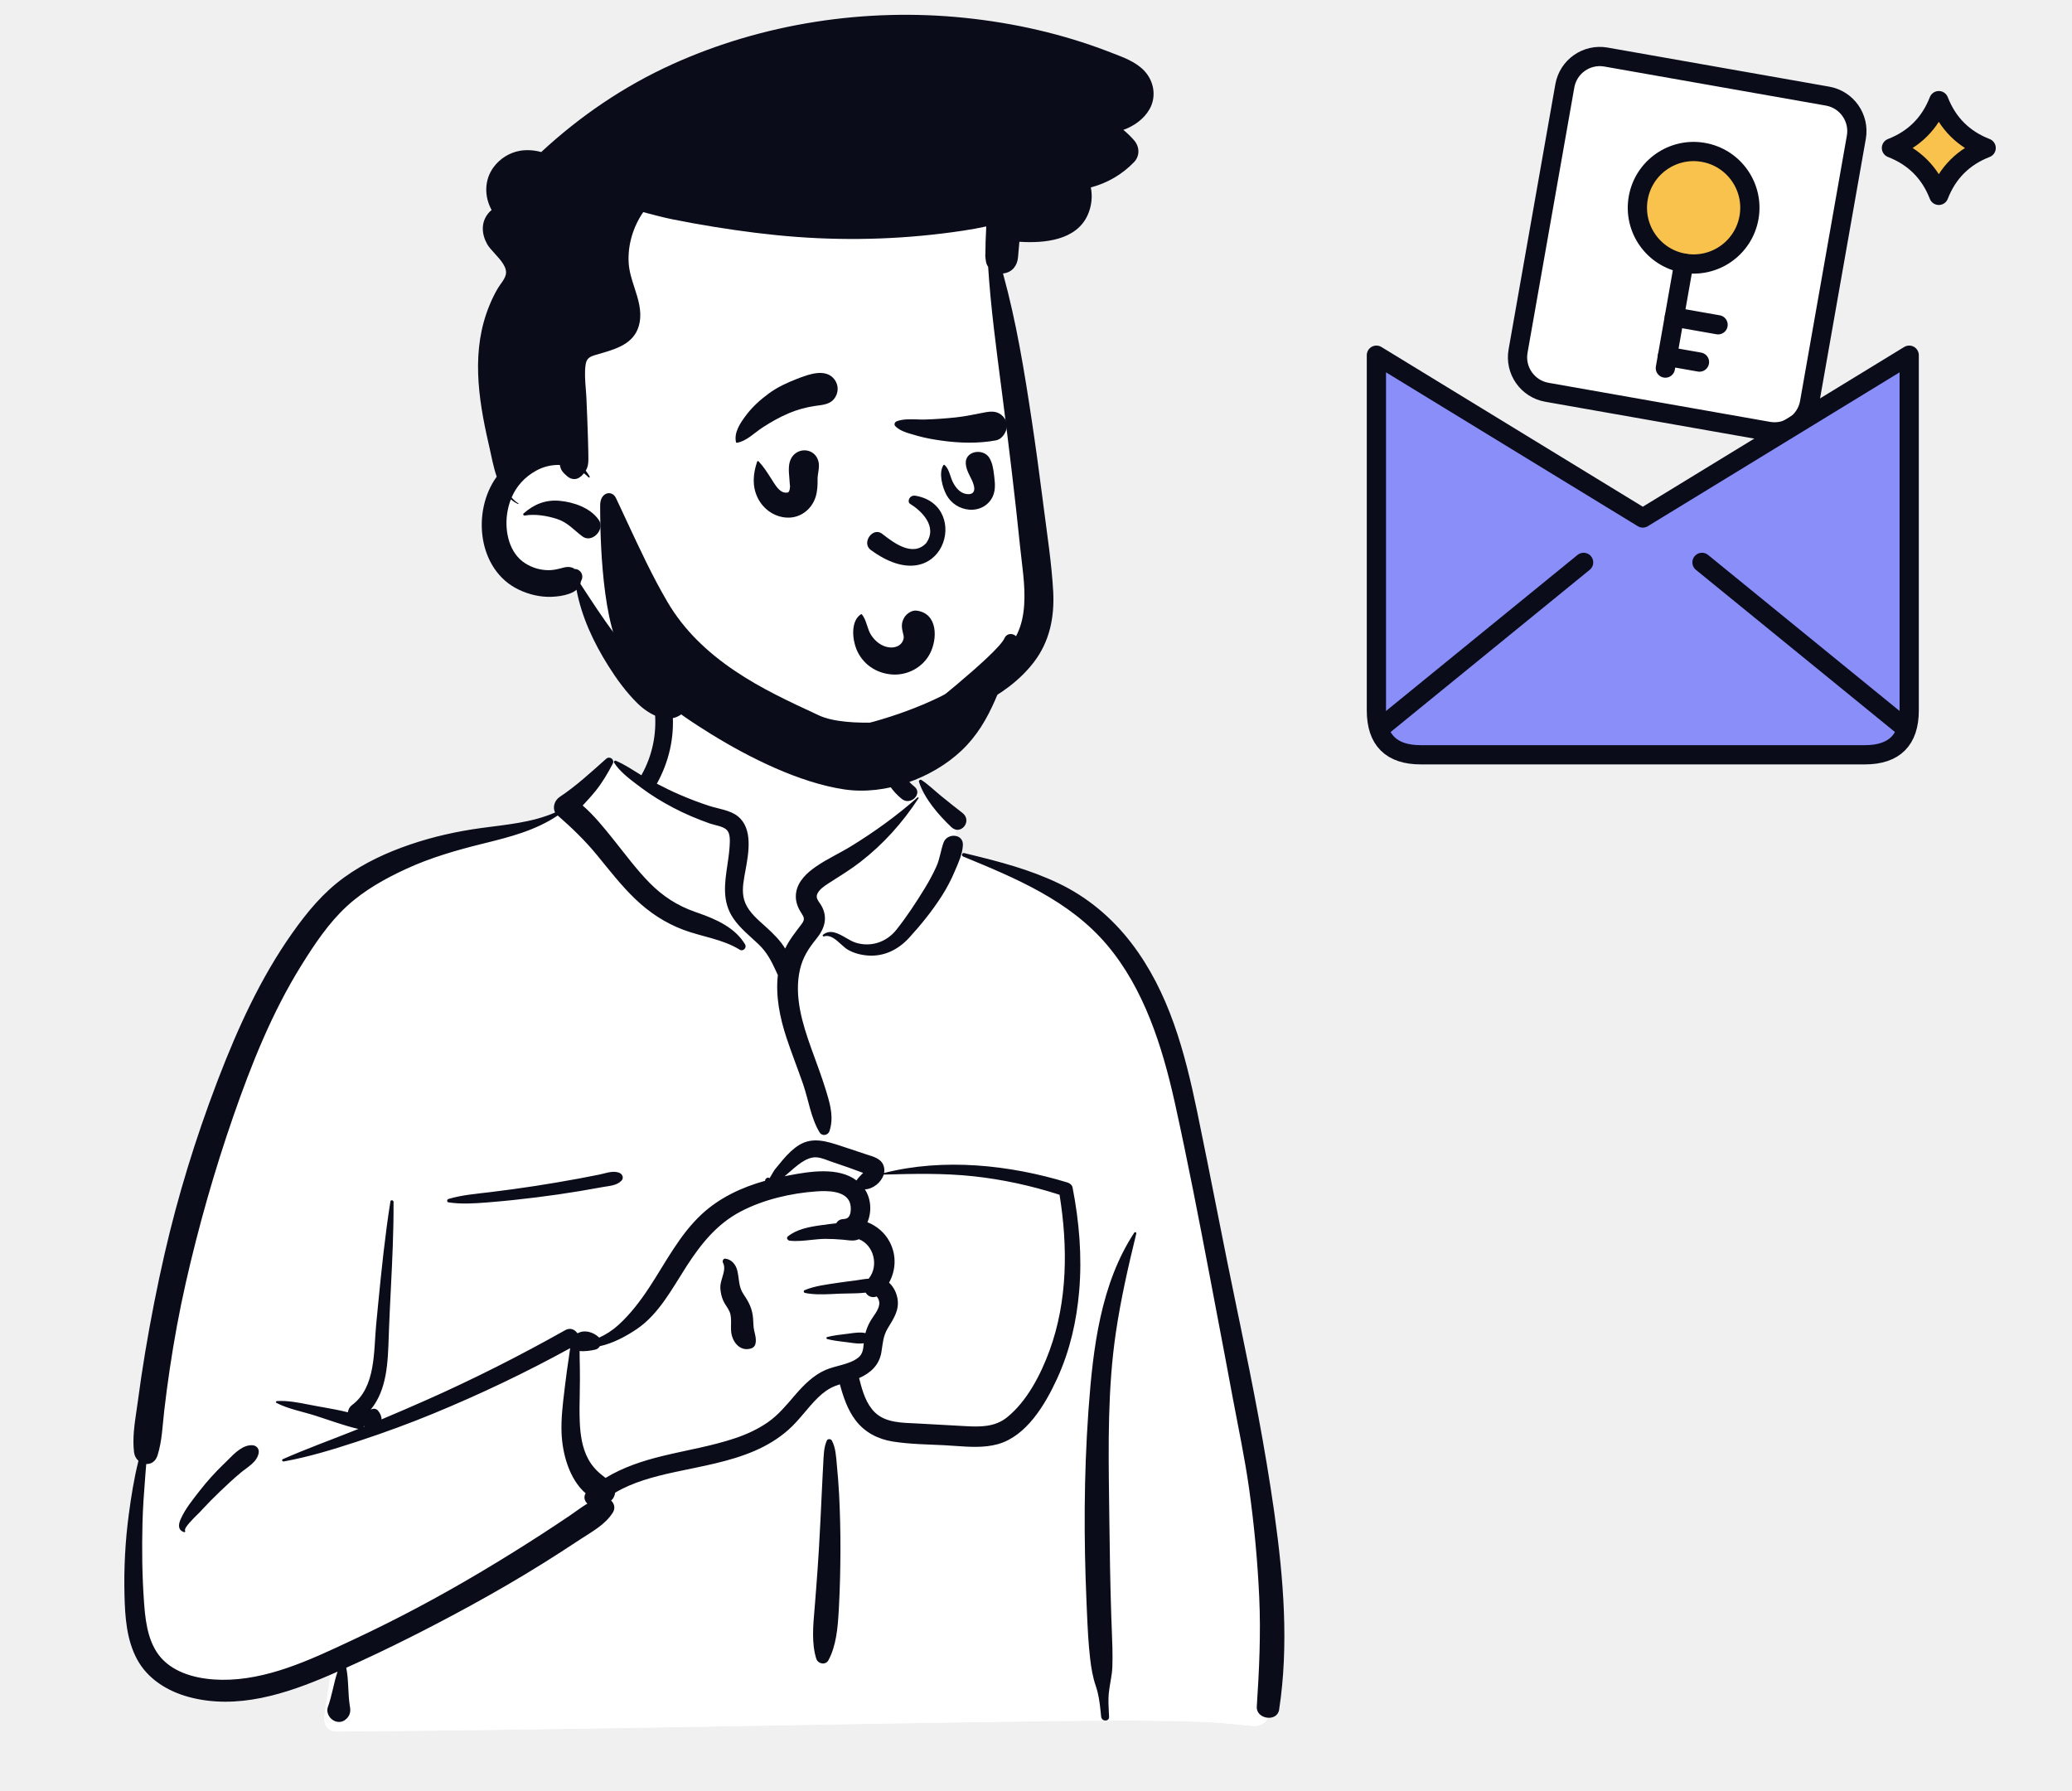
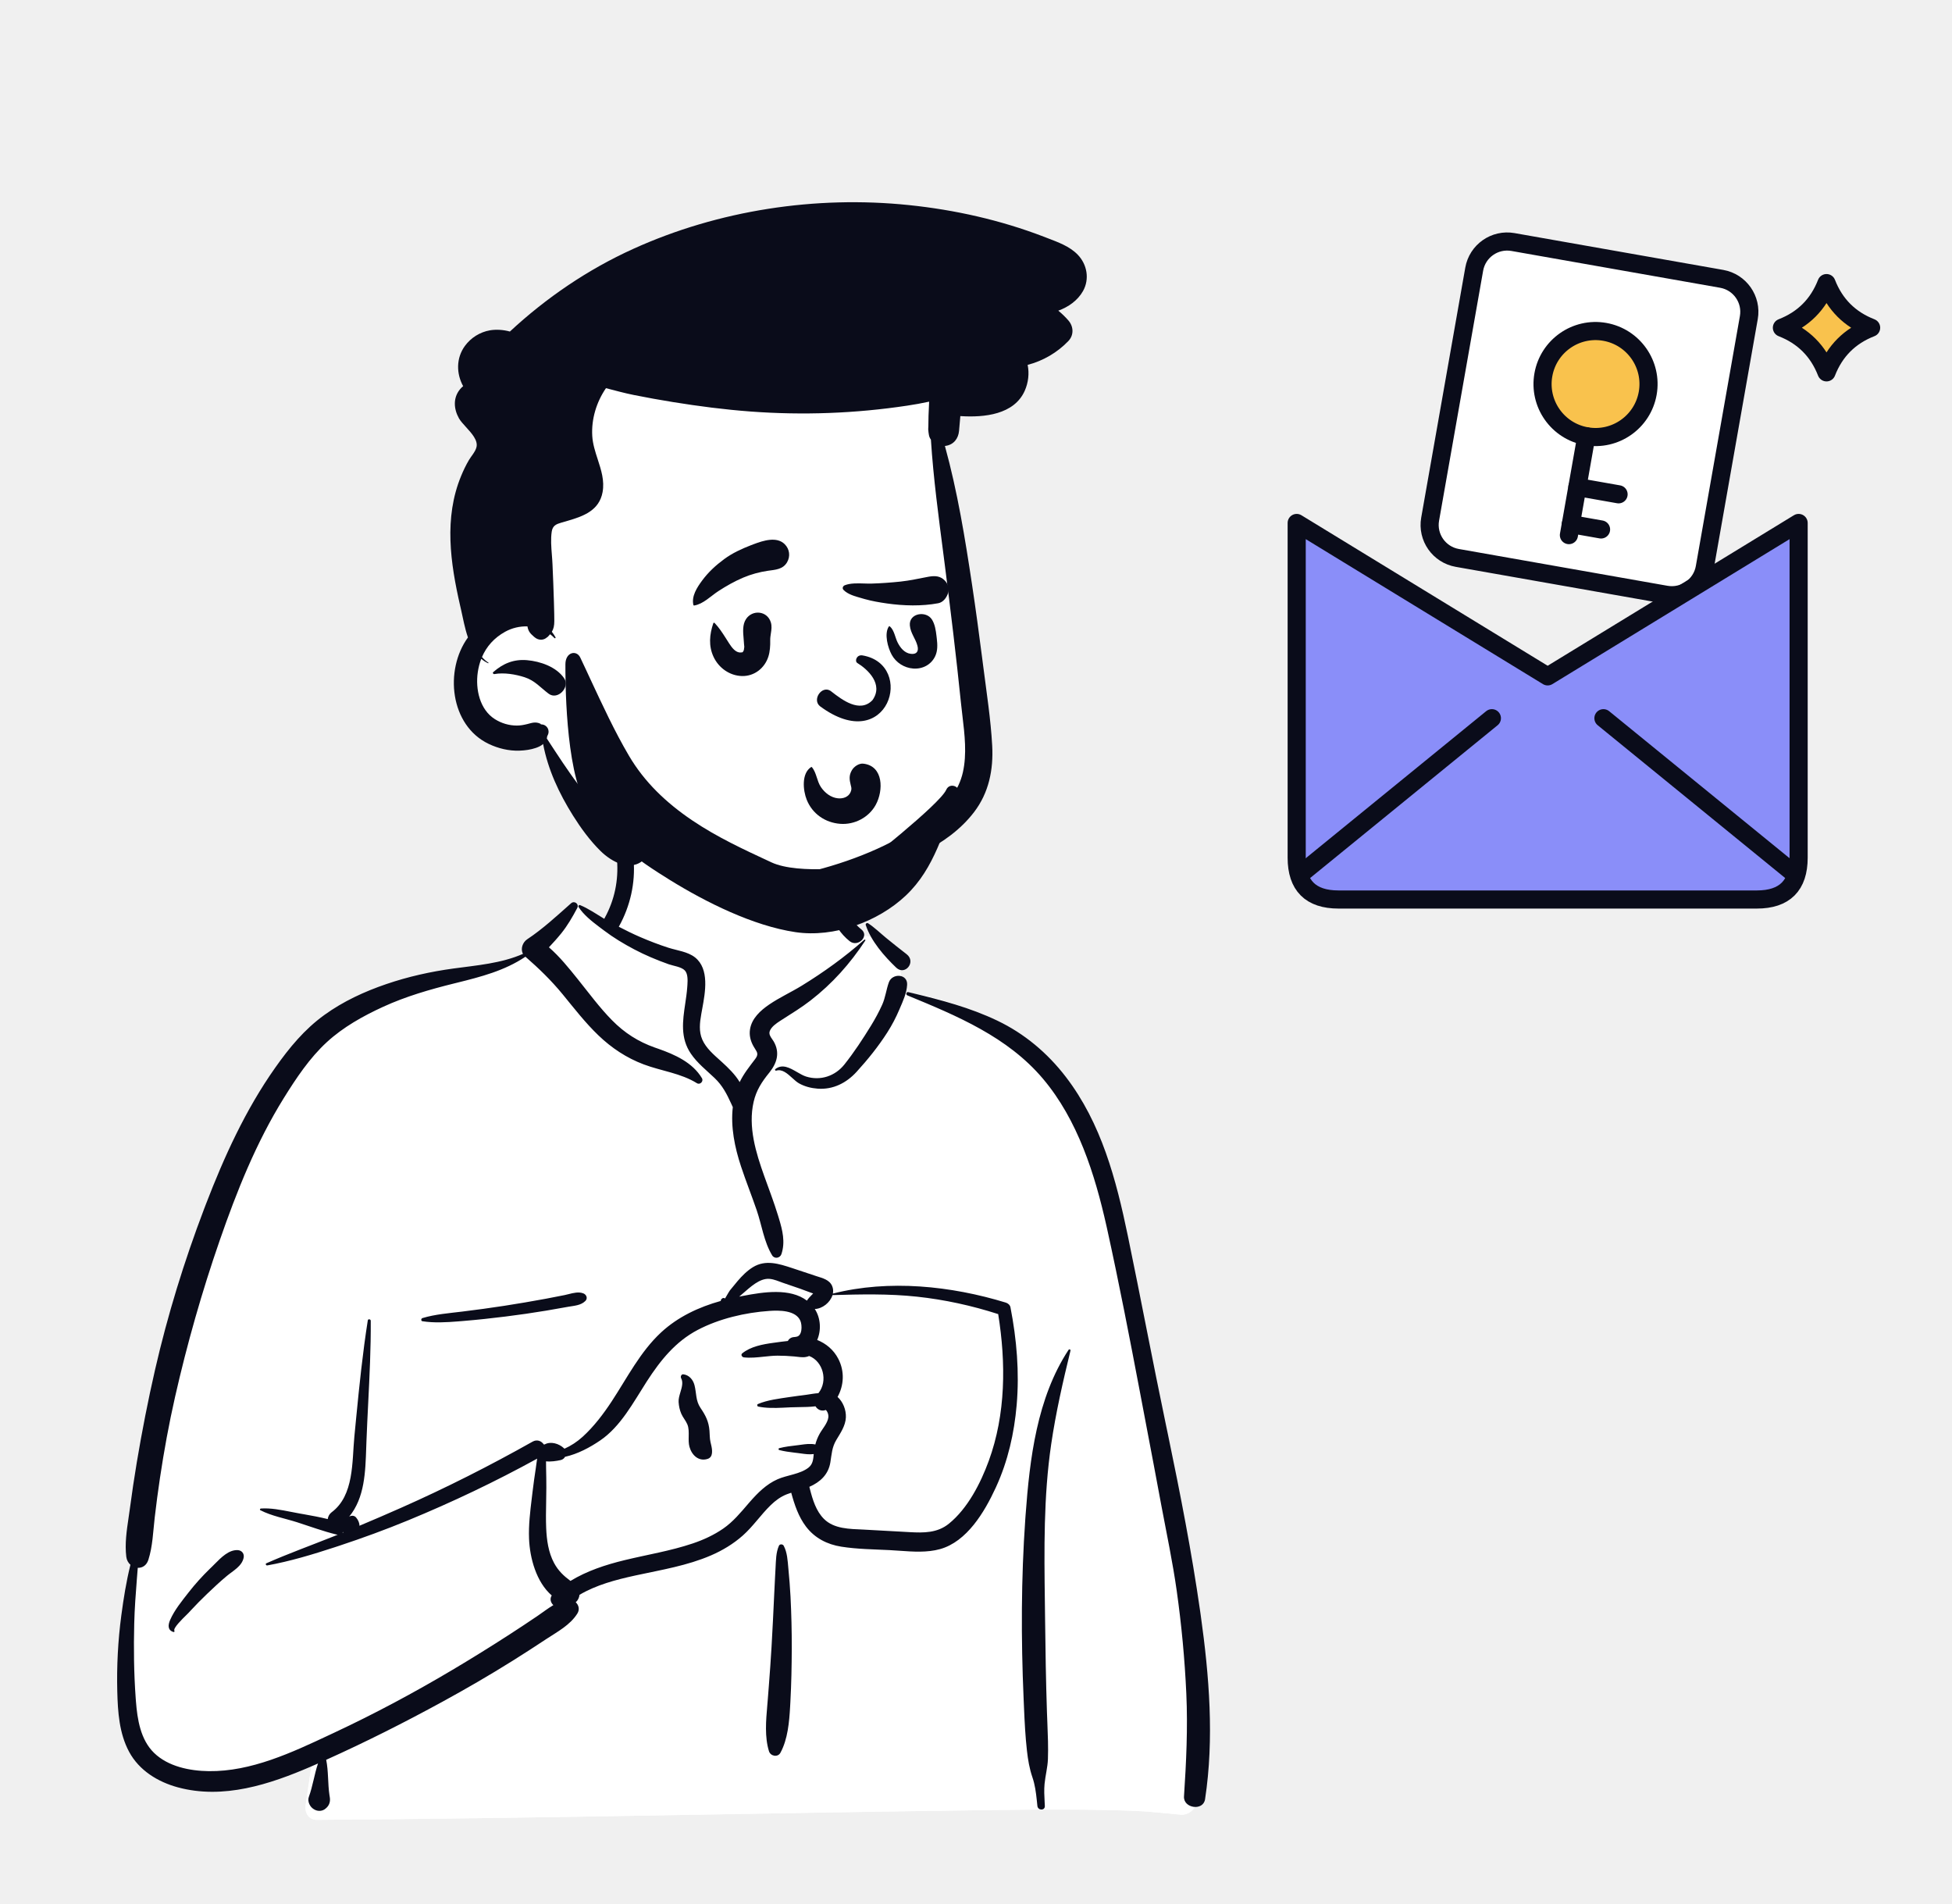
- <svg xmlns="http://www.w3.org/2000/svg" viewBox="-60 -10 1400 1210">
+ <svg xmlns="http://www.w3.org/2000/svg" viewBox="-60 -145 1400 1365">
  <g>
    <g transform="translate(0 459)">
      <path d="M0 0L229 0L229 282L0 282L0 0Z" transform="translate(461.0002 279.0005)" fill="#FFFFFF" stroke="none" />
      <path d="M478.211 10.022C451.865 -8.077 389.892 0.376 365.207 19.173C356.456 26.35 355.931 33.189 355.374 40.458C355.242 42.171 355.109 43.907 354.866 45.678L354.767 46.359C353.545 54.322 348.01 62.99 347.416 73.26C344.894 71.781 342.429 70.08 340.065 68.448C334.969 64.931 330.341 61.738 326.628 61.786C310.167 62.002 303.499 85.083 287.852 97.574C273.939 106.231 256.205 106.914 240.293 109.036L238.784 109.242C184.365 116.975 137.006 151.343 104.703 194.751C30.034 301.118 23.221 439.036 3.895 563.687C3.519 568.088 3.035 572.695 2.537 577.436C-1.082 611.896 -5.447 653.472 25.395 674.547C24.974 674.671 23.89 674.626 22.645 674.575C19.716 674.454 15.9 674.298 17.772 676.204C55.896 687.781 96.54 685.24 134.772 675.142C133.245 685.592 131.782 696.042 130.205 706.487C129.422 711.675 132.293 716.934 138.157 716.926C299.797 715.874 461.421 711.909 623.054 709.897L627.427 709.84C659.499 709.433 691.588 709.3 723.648 710.413C735.213 710.844 746.61 712.224 758.121 713.235C767.014 713.646 772.693 703.027 768.284 695.525C766.444 691.309 764.454 687.759 761.93 684.107C775.906 601.796 756.571 521.285 737.335 441.184C729.909 410.263 722.498 379.404 717.024 348.525C702.166 239.267 683.425 143.029 559.983 123.38C557.146 116.649 556.961 102.581 552.847 97.574C549.53 86.958 530.636 79.232 519.195 84.627C507.069 57.589 504.233 28.197 478.211 10.022ZM504.14 341.178C506.191 339.828 595.804 327.719 630.495 351.819C638.217 357.183 635.98 395.299 633.465 430.706L632.445 444.949C627.844 453.928 618.904 482.876 611.188 494.352C596.721 515.867 553.337 525.782 528.438 516.226C516.42 512.206 498.344 506.177 492.334 494.352C486.604 481.129 493.076 467.857 499.621 454.433C503.44 446.602 507.284 438.72 508.745 430.766C509.367 427.379 507.561 423.658 505.775 419.979C504.359 417.06 502.955 414.168 502.787 411.49C502.8 410.094 502.916 408.386 503.041 406.552C503.34 402.15 503.688 397.021 502.787 393.741C501.452 388.882 499.431 384.487 497.476 380.233C493.673 371.959 490.117 364.223 492.334 354.663C486.754 356.783 483.174 350.841 488.005 349.263C490.413 348.921 492.823 348.589 495.235 348.269C497.678 344.411 499.623 344.149 504.14 341.178Z" transform="translate(29.00043 -16)" fill="#FFFFFF" fill-rule="evenodd" stroke="none" />
      <path d="M335.273 6.092L325.345 0C309.808 1.363 303.086 23.562 287.852 35.724C274.381 44.105 257.328 45.012 241.814 46.987L240.293 47.185L238.784 47.392C184.365 55.125 137.006 89.493 104.703 132.901C30.034 239.268 23.221 377.186 3.895 501.837C3.519 506.237 3.035 510.844 2.537 515.586C-1.082 550.045 -5.447 591.622 25.395 612.697C24.974 612.82 23.89 612.775 22.645 612.724C19.716 612.604 15.9 612.447 17.772 614.354C55.896 625.931 96.54 623.39 134.772 613.292C133.245 623.742 131.782 634.192 130.205 644.637C129.422 649.825 132.293 655.084 138.157 655.075C299.797 654.024 461.421 650.059 623.054 648.047L627.427 647.99C659.499 647.582 691.588 647.449 723.648 648.563C735.213 648.994 746.61 650.374 758.121 651.385C767.014 651.796 772.693 641.177 768.284 633.675C766.444 629.459 764.454 625.909 761.93 622.257C775.906 539.945 756.571 459.434 737.335 379.333C729.909 348.413 722.498 317.553 717.024 286.675C702.166 177.417 683.425 81.178 559.983 61.529C557.146 54.798 556.961 40.731 552.847 35.724C550.379 27.824 539.285 21.524 529.055 21.041L530.824 26.421L514.233 42.04C476.31 68.15 457.348 83.186 457.348 87.147C457.348 90.829 458.27 98.121 460.114 109.021L460.548 111.551L441.166 130.873Q409.698 99.303 409.698 90.366L409.698 45.847Q409.698 39.289 392.931 34.594L335.273 6.092ZM463.502 261.306Q455.019 261.306 428.756 287.652L427.214 288.365C406.049 298.196 392.028 306.724 385.15 313.948L384.905 314.209Q374.484 325.389 343.63 373.669L313.843 391.284L302.573 391.284L294.549 449.487L313.843 491.047L357.547 476.325L428.756 457.556L469.618 416.101L492.668 408.362C489.872 416.442 488.858 424.48 492.334 432.501C498.344 444.326 516.42 450.356 528.438 454.376C553.337 463.932 596.721 454.016 611.188 432.501C618.904 421.025 627.844 392.077 632.445 383.098L633.765 364.595C636.143 330.451 637.908 295.118 630.495 289.968C595.804 265.868 506.191 277.978 504.14 279.327C499.623 282.298 497.678 282.561 495.235 286.419L493.97 286.588L501.082 276.943L498.564 275.598C480.596 266.07 468.909 261.306 463.502 261.306ZM497.476 318.383C493.673 310.109 490.117 302.373 492.334 292.813C492.043 292.923 491.758 293.012 491.479 293.08L491.479 309.457L502.253 330.081C500.945 325.93 499.186 322.102 497.476 318.383Z" transform="translate(29.00043 45.85067)" fill="#FFFFFF" fill-rule="evenodd" stroke="none" />
      <path d="M358.545 5.716C357.95 -1.937 369.861 -1.874 370.451 5.716C371.738 22.286 368.009 38.699 359.983 53.226C359.924 53.332 359.859 53.426 359.797 53.526C364.817 56.138 369.894 58.644 375.084 60.884C381.723 63.75 388.487 66.36 395.372 68.574C401.6 70.578 409.273 71.369 414.509 75.539C424.898 83.812 421.839 100.455 419.672 112.245C419.536 112.985 419.403 113.706 419.278 114.404L418.946 116.271C417.889 122.357 417.124 128.601 419.69 134.442C422.43 140.681 427.971 145.309 432.914 149.773L433.912 150.678C438.291 154.668 443.295 159.515 446.507 164.923C449.439 158.861 453.436 153.907 457.662 148.33C460.101 145.111 459.162 143.637 457.568 141.133C457.192 140.542 456.779 139.893 456.365 139.15C454.28 135.408 453.262 131.419 453.914 127.15C455.117 119.266 461.418 113.571 467.69 109.292C475.097 104.241 483.364 100.499 491.021 95.8C506.755 86.146 522.078 75.108 535.883 62.849C536.264 62.51 536.924 62.954 536.619 63.417C525.714 80.004 512.927 94.337 497.212 106.503C490.84 111.436 484.146 115.528 477.407 119.83L475.47 121.073C472.764 122.826 469.389 125.168 468.166 128.152C467.228 130.439 468.528 132.298 469.826 134.154C470.231 134.734 470.636 135.313 470.973 135.905C475.46 143.8 473.295 151.166 467.976 157.861L467.728 158.169C462.442 164.683 458.436 170.741 456.52 179.063C452.403 196.94 458.137 215.561 464.14 232.344L464.377 233.005C467.624 242.051 471.075 251.031 473.896 260.222L474.672 262.763C477.228 271.22 479.321 279.561 476.454 288.254C475.479 291.211 471.446 291.91 469.771 289.127C463.862 279.313 462.389 267.503 458.685 256.713C455.075 246.197 450.93 235.871 447.443 225.312C442.953 211.717 439.948 197.083 441.579 182.823C441.531 182.74 441.478 182.662 441.438 182.574L440.295 180.074C437.178 173.304 434.168 167.392 428.5 161.996C422.588 156.367 416.171 151.384 411.519 144.57C403.803 133.268 405.623 120.996 407.458 108.62C408.026 104.788 408.595 100.946 408.884 97.12L409.024 95.136C409.245 91.775 409.367 87.209 407.172 84.883C404.703 82.265 398.913 81.597 395.637 80.438C387.171 77.442 378.828 73.951 370.882 69.759C363.318 65.769 355.991 61.361 349.169 56.197L345.711 53.596C340.255 49.48 334.598 44.984 330.942 39.381C330.52 38.736 331.237 37.695 332.001 38.004C338.105 40.481 343.682 44.421 349.393 47.849C349.482 47.64 349.585 47.429 349.702 47.217C356.768 34.429 359.674 20.261 358.545 5.716ZM522.707 22.954C524.349 15.691 513.078 12.661 511.172 20.009C507.045 35.926 512.426 53.511 525.361 63.864C531.286 68.606 539.764 60.234 533.78 55.445L533.432 55.163C523.973 47.386 519.542 35.172 522.653 23.175L522.707 22.954ZM330.002 40.107C331.524 37.242 327.98 34.577 325.585 36.698C315.595 45.55 305.288 55.13 294.142 62.494C290.83 64.682 289.141 69.445 291.109 72.973C275.552 79.813 257.949 81.205 241.272 83.475C224.851 85.71 208.715 89.303 193.016 94.665C177.334 100.023 162.138 107.033 148.666 116.769C134.286 127.16 123.528 140.234 113.351 154.654C92.076 184.795 76.797 218.372 63.602 252.681L62.352 255.95C48.072 293.486 36.211 331.941 27.229 371.092C22.181 393.09 17.846 415.302 14.116 437.561C12.268 448.583 10.633 459.639 9.155 470.717C8.87 472.849 8.552 474.998 8.232 477.159C6.849 486.502 5.433 496.063 6.581 505.325C6.88 507.739 8.012 509.688 9.552 511.047C6.558 522.988 4.617 535.282 3.012 547.348C0.621 565.323 -0.351 583.731 0.113 601.862C0.489 616.552 1.49 631.886 8.572 645.092C15.768 658.513 29.212 666.747 43.596 670.64C76.151 679.448 109.339 668.568 139.217 655.648L141.98 654.444L144.076 653.507C141.434 661.367 140.353 669.7 137.492 677.508C136.328 680.685 138.263 684.684 141.069 686.298L141.477 686.532L141.719 686.666C143.843 687.778 146.513 687.793 148.588 686.532L148.92 686.319C149.181 686.137 149.437 685.926 149.686 685.698L149.663 685.716L149.731 685.659L149.933 685.474L149.929 685.502L150.156 685.293C152.31 683.251 153.048 680.635 152.502 677.508L152.305 676.306C151.027 667.882 151.649 659.253 149.948 650.884C178.288 638.146 206.124 624.103 233.375 609.216C250.318 599.96 267.025 590.278 283.39 580.032C291.44 574.993 299.425 569.849 307.341 564.601L307.864 564.256C315.911 558.975 324.875 554.276 330.079 546.017C331.942 543.059 331.044 539.906 328.924 537.915C330.448 536.629 331.399 534.665 331.634 532.578C343.654 525.488 357.554 521.819 371.172 518.831L372.433 518.557C390.522 514.64 408.868 511.688 425.97 504.298C434.223 500.732 441.917 496.094 448.669 490.13C456.128 483.542 461.658 475.157 468.787 468.253C472.163 464.984 475.897 462.206 480.304 460.485C481.348 460.076 482.409 459.715 483.477 459.375C485.81 467.93 488.658 476.53 494.066 483.646C500.335 491.894 509.223 496.441 519.367 498.051C530.757 499.859 542.51 499.943 554.01 500.522C556.346 500.64 558.722 500.809 561.119 500.979C570.862 501.672 580.964 502.391 590.273 499.784C609.486 494.405 622.067 473.249 630.004 456.086L630.484 455.04C638.931 436.521 643.413 416.698 645.167 396.47C647.2 373.036 645.199 349.407 640.706 326.366C640.389 324.74 638.886 323.502 637.38 323.042C598.168 311.046 553.536 306.351 513.352 316.57C513.701 314.784 513.585 312.943 512.836 311.169C510.944 306.687 505.993 305.498 501.762 304.139L501.177 303.947C495.503 302.062 489.838 300.145 484.154 298.288L484.024 298.246C474.659 295.188 465.086 292.061 455.978 297.656C451.799 300.224 448.19 303.878 445.023 307.581C443.155 309.768 441.315 312.002 439.527 314.253C439.228 314.63 438.367 316.065 437.528 317.49L435.992 320.115C435.958 320.055 435.908 319.999 435.825 319.958C434.78 319.455 434.203 319.742 433.394 320.571C433.076 320.897 432.9 321.387 432.966 321.847C417.219 326.236 402.209 333.227 390.102 344.456C375.201 358.277 365.831 376.948 354.8 393.738C348.81 402.854 341.939 411.945 333.827 419.297C329.863 422.89 325.495 425.725 320.817 427.825C320.72 427.715 320.627 427.603 320.518 427.499C316.823 424.048 310.957 422.363 306.651 424.729C306.643 424.729 306.634 424.728 306.625 424.728L306.392 424.738C306.351 424.739 306.311 424.743 306.271 424.749L306.037 424.782C304.409 422.339 301.28 420.883 297.988 422.736C267.399 439.952 235.979 455.863 203.886 470.081C193.904 474.503 183.873 478.837 173.798 483.061C173.826 481.026 172.93 478.952 171.378 477.105C170.115 475.603 168.007 475.603 166.448 476.514C177.597 462.893 178.068 444.51 178.669 426.808L178.838 422.101C179.18 413.069 179.629 404.046 180.079 395.025C181.057 375.389 182.035 355.763 181.906 336.074C181.898 334.905 179.983 334.55 179.788 335.788C176.134 358.969 173.728 382.321 171.455 405.676L170.163 419.021C168.42 436.996 170.075 461.372 153.778 473.441C152.297 474.538 151.256 476.409 151.055 478.272C145.493 476.891 139.78 475.831 134.191 474.846L130.855 474.261C128.866 473.914 126.829 473.511 124.764 473.103C117.608 471.69 110.112 470.209 103.083 470.696C102.479 470.737 102.132 471.599 102.752 471.919C110.811 476.075 120.498 477.804 129.12 480.557C138.41 483.523 147.808 487.046 157.28 489.332C157.61 489.411 157.926 489.453 158.231 489.47L155.577 490.551C139.426 497.017 122.963 502.939 107.051 509.96C106.119 510.371 106.828 511.66 107.701 511.502C124.028 508.547 140.2 503.663 155.994 498.493L159.373 497.381C176.042 491.87 192.484 485.856 208.718 479.167C240.389 466.118 271.243 451.43 301.256 434.937C300.866 437.269 300.611 439.632 300.277 441.841C299.432 447.433 298.618 453.04 297.959 458.657C297.776 460.212 297.587 461.768 297.398 463.326C296.231 472.927 295.059 482.579 295.435 492.254C295.976 506.185 300.602 523.402 311.717 533.05C310.139 535.458 310.98 538.216 312.864 539.97C309.019 542.243 305.44 545.052 301.663 547.614C295.069 552.087 288.425 556.489 281.734 560.818C268.099 569.637 254.288 578.206 240.326 586.499C212.91 602.783 184.821 617.798 155.943 631.325C154.793 631.864 153.64 632.405 152.482 632.949C125.4 645.662 96.102 659.416 65.713 659.019C52.108 658.842 36.586 655.751 26.491 645.921C16.744 636.43 14.496 621.866 13.491 608.904L13.309 606.482C12.029 588.722 11.829 570.975 12.271 553.177C12.537 542.473 13.326 531.832 14.171 521.194L14.809 513.215C17.951 513.362 21.088 511.634 22.418 507.47C25.517 497.754 25.787 487.358 26.957 477.253C28.055 467.79 29.303 458.348 30.709 448.926C33.63 429.363 37.184 409.936 41.56 390.646C50.164 352.723 60.822 315.245 73.564 278.503C85.816 243.179 99.731 208.279 119.526 176.423C128.375 162.184 138.043 147.624 150.465 136.224C162.167 125.482 176.297 117.599 190.663 110.998C206.957 103.51 224.232 98.516 241.6 94.216L243.493 93.748C260.84 89.451 277.9 85.076 292.846 75.021C302.531 83.464 311.347 91.987 319.535 101.966C327.815 112.058 335.753 122.368 345.207 131.43C354.677 140.507 365.395 147.619 377.69 152.24C390.418 157.024 404.157 158.48 415.85 165.72C418.096 167.111 420.768 164.357 419.441 162.128C412.711 150.825 399.952 145.165 388.014 140.974L385.614 140.141C373.73 135.942 363.901 129.646 355.013 120.638C346 111.505 338.409 101.101 330.38 91.121C324.101 83.317 317.452 74.989 309.699 68.282C312.72 65.054 315.701 61.79 318.484 58.339C323.074 52.647 326.582 46.546 330.002 40.107ZM536.927 52.289C536.627 51.368 537.771 50.492 538.58 51.018C543.271 54.072 547.336 58.107 551.663 61.644C556.464 65.568 561.3 69.412 566.211 73.197C573.37 78.716 565.067 88.876 558.765 82.847C550.141 74.6 540.696 63.816 536.927 52.289ZM566.602 95.101C567.044 87.177 555.96 86.662 553.528 93.331C551.598 98.622 551.064 104.261 548.715 109.45C546.387 114.591 543.692 119.579 540.738 124.385C534.921 133.85 528.551 143.583 521.63 152.276C515.001 160.602 504.432 164.179 494.133 160.944C492.086 160.301 489.924 159.05 487.709 157.769C482.53 154.772 477.057 151.605 472.056 155.631C471.539 156.046 472.097 156.922 472.695 156.728C476.923 155.354 480.72 158.798 484.249 161.998C485.882 163.478 487.457 164.907 488.99 165.781C493.071 168.107 497.772 169.292 502.429 169.635C513.482 170.449 523.074 165.55 530.382 157.538C538.443 148.701 545.99 139.337 552.433 129.247C555.805 123.969 558.623 118.562 561.063 112.803L561.315 112.211C563.679 106.684 566.263 101.189 566.602 95.101ZM567.483 100.423C565.915 100.05 565.419 102.191 566.835 102.773C602.303 117.38 638.614 132.479 663.979 162.46C688.974 192.002 701.259 230.972 709.592 268.174L710.097 270.449C718.612 309.118 726.148 348.065 733.539 386.978L738.47 412.966C741.77 430.323 745.077 447.679 748.285 465.053L748.886 468.279C752.717 488.706 757.046 509.04 759.95 529.63C763.401 554.097 765.716 578.672 766.838 603.355C767.959 628.033 766.799 652.527 765.179 677.15C764.618 685.667 778.964 687.814 780.279 679.193C786.927 635.618 783.262 590.652 777.17 547.19L776.736 544.125C770.695 501.861 762.496 460.067 753.812 418.298L752.069 409.944C742.684 365.097 734.213 320.072 724.909 275.211C716.537 234.839 705.932 194.429 680.412 161.178C667.284 144.072 650.762 130.161 631.247 120.843C611.745 111.53 591.229 106.108 570.335 101.103L567.483 100.423ZM475.483 308.104C476.113 308.34 476.735 308.574 477.346 308.79C481.501 310.263 485.681 311.661 489.857 313.075L489.899 313.09C490.512 313.309 494.392 314.803 497.667 315.961L499.195 316.49L498.527 317.202C498.414 317.319 498.3 317.435 498.181 317.546C496.943 318.819 495.807 319.98 494.827 321.468C494.792 321.521 494.768 321.574 494.737 321.627C482.6 312.434 463.452 315.428 448.992 318.207L446.167 318.756C451.794 314.194 458.122 307.267 465.233 306.115C468.692 305.555 472.197 306.87 475.483 308.104ZM320.892 317.662C321.841 317.469 322.818 317.222 323.81 316.97C327.351 316.074 331.083 315.129 334.423 316.44C336.621 317.304 337.707 319.984 335.85 321.847C332.626 325.079 327.94 325.259 323.597 326.021L323.215 326.09C318.08 327.04 312.936 327.941 307.785 328.795C298.094 330.4 288.38 331.819 278.632 333.025C268.62 334.264 258.58 335.367 248.526 336.197L244.634 336.516C236.141 337.195 227.304 337.708 218.971 336.407C217.76 336.218 217.955 334.455 218.971 334.146C228.1 331.383 238.114 330.642 247.552 329.473C257.586 328.228 267.603 326.913 277.594 325.353C287.569 323.795 297.531 322.123 307.456 320.275C311.942 319.441 316.421 318.57 320.892 317.662ZM573.684 318.788C553.514 316.621 533.315 317.078 513.085 317.66C511.467 322.952 505.835 327.462 500.378 327.632C504.652 334.137 505.093 342.941 502.096 349.84C508.459 352.373 513.941 356.923 517.268 363.403C521.884 372.386 521.28 382.382 516.719 390.684C520.612 394.208 522.909 399.931 522.679 405.325C522.422 411.34 518.837 416.478 515.858 421.458C512.639 426.844 512.531 431.586 511.542 437.618C510.095 446.446 504.141 451.8 496.48 455.144L496.887 456.746C498.862 464.435 501.319 472.547 506.965 478.168C514.226 485.401 525.492 485.334 535.087 485.792L535.549 485.814C544.335 486.254 553.117 486.768 561.899 487.266L568.487 487.634C578.599 488.19 588.31 488.258 596.565 481.572C610.042 470.66 619.281 452.602 625.129 436.614C637.403 403.058 637.55 366.233 631.916 331.285C613.021 325.195 593.416 320.908 573.684 318.788ZM490.062 336.137C486.776 328.373 474.676 328.536 467.806 329C450.506 330.169 431.788 334.546 416.395 342.632C400.436 351.015 389.686 364.447 380.068 379.3L379.618 379.997C370.243 394.57 361.214 411.821 346.534 421.841C339.057 426.946 330.326 431.607 321.254 433.626C320.631 434.721 319.622 435.588 318.299 435.903L317.684 436.044C315.1 436.615 311.086 437.246 307.619 436.868C307.642 438.564 307.624 440.247 307.667 441.854C307.789 446.459 307.841 451.084 307.841 455.692C307.841 459.178 307.774 462.666 307.707 466.154C307.588 472.329 307.469 478.507 307.727 484.675C308.084 493.214 309.29 502.136 313.39 509.769C316.397 515.369 320.366 519.075 325.157 522.613C336.943 515.43 350.27 511.052 363.796 507.76C380.154 503.779 396.903 501.122 412.889 495.724C420.583 493.125 427.98 489.724 434.682 485.105C441.794 480.2 447.228 473.564 452.818 467.073L453.691 466.065C459.396 459.522 465.621 453.262 473.684 449.714C480.627 446.658 489.778 446.114 495.849 441.386C499.023 438.912 499.289 435.322 499.622 431.646C496.597 432.079 493.433 431.635 490.352 431.203C489.474 431.08 488.603 430.958 487.744 430.857L485.736 430.622C482.072 430.186 478.492 429.708 474.885 428.775C474.215 428.602 474.215 427.592 474.885 427.419C479.148 426.318 483.372 425.849 487.744 425.337L488.77 425.209C489.275 425.143 489.782 425.073 490.292 425.002C493.78 424.518 497.376 424.019 500.76 424.778C501.456 422.13 502.461 419.602 503.871 417.07C505.849 413.513 509.595 409.48 510.101 405.325C510.252 404.084 509.963 402.621 509.378 401.524L509.176 401.151C508.93 400.709 508.639 400.265 508.213 399.989C508.166 400.044 508.065 400.107 507.849 400.175C504.864 401.115 502.26 399.654 500.878 397.402C496.993 397.884 492.873 397.94 488.935 397.993C486.926 398.02 484.964 398.046 483.106 398.128L477.543 398.398C471.598 398.67 465.384 398.789 459.799 397.588C459.019 397.421 458.783 396.123 459.564 395.789C466.431 392.852 474.76 391.915 482.112 390.787C486.219 390.156 490.354 389.676 494.473 389.121C497.215 388.751 500.125 388.14 502.966 387.993C510.089 379.126 506.25 365.138 496.338 361.32C493.476 362.578 490.843 362.259 487.909 361.904C487.141 361.811 486.353 361.716 485.535 361.645C481.596 361.307 477.648 361.078 473.695 361.095C470.477 361.11 467.181 361.462 463.875 361.815C459.042 362.332 454.189 362.85 449.53 362.317C448.254 362.17 447.068 360.472 448.337 359.436C454.342 354.535 462.95 352.937 470.573 351.893L472.154 351.681C474.71 351.346 477.818 350.857 481.042 350.566C481.771 349.144 483.078 348.069 485.044 347.802C485.628 347.722 486.215 347.675 486.801 347.625L486.792 347.567C491.583 347.337 491.375 339.243 490.062 336.137ZM682.39 356.92C682.857 356.211 683.966 356.659 683.761 357.498C678.34 379.707 673.251 401.961 669.928 424.594C664.405 462.209 664.903 500.277 665.399 538.2C665.442 541.461 665.485 544.72 665.523 547.978L665.548 550.107C665.8 572.273 666.15 594.441 666.883 616.598C666.972 619.297 667.083 622.002 667.193 624.711C667.54 633.241 667.889 641.804 667.587 650.308C667.37 656.386 665.75 662.135 665.176 668.14C664.758 672.502 664.997 676.919 665.233 681.304C665.282 682.198 665.33 683.09 665.372 683.981C665.54 687.477 660.38 687.328 660.029 683.981L659.58 679.652C658.997 674.173 658.277 668.728 656.481 663.484C654.322 657.177 653.286 650.983 652.537 644.361C651.39 634.213 650.88 623.964 650.437 613.746L650.134 606.678C648.285 563.974 648.35 521.069 651.343 478.409L651.562 475.363C654.526 435.039 659.669 391.47 682.39 356.92ZM406.093 374.471L405.945 374.46C404.586 374.428 403.931 376.166 404.509 377.23C406.117 380.183 405.066 383.707 404.014 387.233C403.29 389.66 402.565 392.089 402.708 394.334C402.893 397.244 403.472 400.041 404.625 402.718C405.789 405.419 407.849 407.663 408.966 410.346C410.055 412.96 409.999 415.955 409.942 418.969C409.894 421.534 409.846 424.112 410.503 426.482C412.157 432.449 417.101 437.167 423.504 435.119C425.469 434.491 426.423 432.965 426.636 431.006C426.869 428.858 426.486 426.931 426.017 424.93L425.575 423.054C424.966 420.376 425.066 417.647 424.848 414.911C424.317 408.262 422.071 403.953 418.418 398.571C414.867 393.337 415.591 388.095 414.115 382.297C413.099 378.308 410.246 374.945 406.093 374.471ZM161.717 487.937C161.815 487.818 161.908 487.693 161.993 487.562L162.353 487.793L161.565 488.113L161.717 487.937ZM474.668 497.371C475.278 496.012 477.412 496.161 478.068 497.371C480.639 502.113 480.924 508.167 481.41 513.521L481.461 514.072C482.079 520.605 482.626 527.16 482.961 533.714C483.596 546.153 483.9 558.576 483.861 571.031C483.821 583.795 483.564 596.544 482.876 609.289L482.69 612.704C482.062 623.779 481.008 636.133 475.745 645.816C473.832 649.337 468.629 648.302 467.521 644.742C464.352 634.564 465.371 622.736 466.3 611.952C466.435 610.386 466.568 608.842 466.686 607.328L467.409 598.013C468.125 588.696 468.808 579.377 469.349 570.05C470.091 557.289 470.703 544.517 471.292 531.75C471.484 527.603 471.691 523.455 471.909 519.308L472.245 513.09C472.532 507.888 472.508 502.18 474.668 497.371ZM68.127 512.338L66.52 513.89C61.04 519.222 55.946 524.845 51.24 530.884C46.521 536.937 41.117 543.494 38.031 550.582C36.425 554.271 36.16 557.912 40.408 559.254C40.899 559.409 41.392 558.801 41.096 558.359L41.038 558.255C40.163 556.357 46.66 550.003 49.764 546.967C50.435 546.311 50.947 545.809 51.193 545.542L52.634 543.98C56.487 539.83 60.436 535.806 64.542 531.893C69.17 527.48 73.807 523.109 78.727 519.02C83.218 515.286 89.457 512.112 90.745 505.996C91.348 503.135 89.495 500.721 86.587 500.537C80.213 500.134 74.647 505.763 70.052 510.411C69.39 511.081 68.749 511.73 68.127 512.338Z" transform="translate(24 7.000038)" fill="#0A0C1A" fill-rule="evenodd" stroke="none" />
    </g>
  </g>
  <g transform="translate(225 0)">
    <g>
      <g>
        <path d="M333.415 93.222C329.554 69.862 342.226 65.016 333.415 42.811C313.833 1.667 260.468 3.44 221.308 0.277C177.63 -1.397 133.422 4.369 93.156 21.875C83.538 26.056 74.287 30.973 65.419 36.56C57.751 41.391 58.805 50.577 63.64 55.588C28.775 104.96 48.716 171.232 20.897 223.202C15.758 232.491 8.961 240.821 4.494 250.487C-2.296 265.18 -2.731 286.233 12.667 295.99C34.354 307.631 46.456 284.584 57.112 317.993C110.33 434.483 217.329 441.044 318.905 380.31C327.693 375.422 336.662 369.897 343.298 362.217C358.361 345.266 356.587 321.428 356.92 300.259C357.106 287.854 357.137 275.447 357.016 263.039C356.542 212.781 339.885 143.065 333.415 93.222Z" transform="translate(52 80)" fill="#FFFFFF" stroke="none" />
        <path d="M328.858 2.057C261.958 -4.863 192.397 5.687 131.067 33.507C98.618 48.227 68.817 68.487 42.698 92.737C37.928 91.397 32.708 91.117 28.368 91.867C21.268 93.097 14.768 97.157 10.508 102.957C4.028 111.757 4.258 122.977 9.178 131.897C8.397 132.526 7.678 133.247 7.018 134.026C1.828 140.217 2.368 148.207 6.178 154.977C7.243 156.875 9.161 158.976 11.19 161.199C15.33 165.734 19.936 170.779 18.728 175.657C17.918 178.967 14.978 182.067 13.268 184.977C11.138 188.597 9.338 192.377 7.738 196.257C-4.718 226.333 -0.002 258.647 7.025 289.34L7.657 292.088C9.047 298.235 10.327 305.444 12.618 312.087C-4.372 335.487 -0.292 375.167 27.498 388.417C34.328 391.677 41.928 393.517 49.518 393.267C53.478 393.127 57.608 392.587 61.358 391.287C63.228 390.637 65.078 389.807 66.528 388.477C70.008 406.887 77.958 423.847 87.948 439.797C93.578 448.767 100.108 457.727 107.668 465.177C115.658 473.037 129.448 480.717 139.189 471.047C142.508 467.757 141.439 462.647 137.788 460.207C130.948 455.607 123.708 452.787 117.668 446.937C110.948 440.427 104.588 433.397 98.588 426.227C90.031 416.005 82.512 404.857 75.157 393.666L69.158 384.517C69.171 384.487 69.182 384.457 69.192 384.427L69.248 384.237C69.264 384.143 69.279 384.052 69.293 383.963L69.439 383.026C69.472 382.954 69.516 382.863 69.566 382.753L69.808 382.207C71.647 378.677 69.358 374.617 65.358 374.446C64.072 374.446 63.894 374.407 64.818 374.321L65.198 374.287C63.828 373.487 62.348 373.087 60.748 373.087C58.878 373.087 57.098 373.727 55.308 374.167C52.668 374.817 50.317 375.276 47.598 375.267C42.018 375.247 36.638 373.637 31.928 370.667C21.048 363.807 17.908 349.097 19.668 337.057C20.168 333.647 20.988 330.427 22.158 327.427C23.608 328.657 25.228 329.707 27.038 330.557C27.308 330.687 27.528 330.317 27.278 330.147C25.508 329.007 23.988 327.647 22.689 326.127C25.948 318.507 31.458 312.337 39.288 308.007C44.228 305.276 49.808 303.977 55.298 304.167C55.317 304.327 55.348 304.487 55.378 304.647C55.978 307.776 57.462 309.353 59.622 311.246L60.397 311.917C63.348 314.437 67.128 314.207 69.508 311.837L69.567 311.917C70.328 311.167 70.978 310.467 71.538 309.776C72.647 310.607 73.698 311.537 74.689 312.567C75.058 312.946 75.678 312.457 75.428 311.997C74.647 310.587 73.768 309.257 72.788 308.026C74.058 305.907 74.548 303.667 74.558 300.387C74.564 297.003 74.47 293.608 74.376 290.218C74.341 288.98 74.307 287.743 74.278 286.507C74.067 277.577 73.608 268.647 73.258 259.717C73.172 257.481 72.989 255.167 72.805 252.821C72.365 247.245 71.912 241.493 72.708 236.207C73.366 231.834 76.009 230.809 79.648 229.747L84.378 228.38C95.5 225.123 106.766 221.046 109.178 207.897C110.675 199.71 108.189 192.058 105.694 184.378C103.907 178.879 102.116 173.364 101.778 167.627C101.058 155.577 104.758 143.307 111.608 133.337C118.248 135.057 124.858 136.887 131.608 138.237C140.948 140.117 150.317 141.797 159.718 143.317C178.189 146.307 196.718 148.696 215.388 150.087C252.808 152.867 290.508 151.467 327.628 145.877C332.908 145.087 338.168 144.157 343.388 143.007C343.358 143.897 343.317 144.797 343.268 145.696C342.978 150.717 342.838 155.707 342.828 160.727C342.658 162.037 342.698 163.457 342.939 165.007L343.218 166.817C343.418 168.077 343.918 169.227 344.658 170.237C346.439 198.037 350.189 225.687 353.758 253.327L354.608 259.939C358.846 293 362.863 326.098 366.238 359.257C366.538 362.197 366.894 365.184 367.254 368.201C368.86 381.673 370.537 395.733 367.588 408.797C364.668 421.767 356.388 431.847 346.078 439.907C321.848 458.877 291.468 471.398 261.888 479.077C246.048 483.187 228.918 487.287 212.468 487.097C206.578 487.026 200.328 486.317 194.939 483.776C190.335 481.617 187.444 477.727 184.805 473.541L184.298 472.727C182.098 469.177 175.678 469.377 174.788 473.967C172.138 487.557 184.439 496.017 196.168 499.297C209.517 503.032 223.421 501.296 236.916 499.236L239.248 498.877C274.208 493.457 307.478 481.776 339.088 466.087C353.078 459.147 366.088 449.797 375.628 437.317C386.258 423.397 389.548 406.927 388.618 389.677C387.578 370.667 384.578 351.607 382.178 332.737L381.43 326.903C379.178 309.4 376.826 291.908 374.198 274.457C369.168 241.026 363.718 207.397 354.698 174.776C354.897 174.757 355.098 174.737 355.298 174.707C360.998 173.847 364.358 169.497 364.848 163.887L365.768 153.357L366.267 153.389C382.813 154.407 404.315 152.364 411.948 135.227C414.608 129.257 415.278 122.627 414.038 116.637C425.078 113.776 435.328 107.807 443.228 99.557C447.328 95.276 447.038 89.087 443.228 84.747C440.968 82.157 438.558 79.837 436.018 77.757C443.228 75.196 449.988 70.397 453.748 63.707C458.588 55.097 456.689 44.557 449.918 37.587C444.1 31.59 435.848 28.665 428.193 25.719L425.475 24.669C394.464 12.784 361.878 5.468 328.858 2.057ZM54.938 328.377C45.438 327.567 37.738 330.787 30.767 336.937C30.078 337.537 30.837 338.477 31.597 338.347C38.507 337.127 46.677 338.497 53.278 340.627C60.627 343.007 64.578 348.007 70.498 352.437C76.998 357.297 86.028 347.807 81.597 341.337C75.988 333.147 64.488 329.196 54.938 328.377Z" transform="translate(37.99998 0.0003450957)" fill="#0A0C1A" fill-rule="evenodd" stroke="none" />
      </g>
    </g>
    <g transform="translate(159 186)">
      <g>
        <path d="M41.449 4.016L43.494 3.233C50.5 0.586 60.119 -2.473 65.815 3.224C69.329 6.737 69.998 11.912 67.49 16.199C64.451 21.392 59 21.52 53.736 22.285C47.749 23.155 41.66 24.809 36.086 27.167C29.807 29.824 23.98 33.136 18.271 36.835C12.845 40.35 7.438 46.095 0.943 47.178C0.678 47.222 0.377 47.108 0.308 46.817C-1.167 40.467 2.932 34.218 6.59 29.264C11.016 23.266 16.379 18.343 22.373 13.929C28.158 9.668 34.768 6.589 41.449 4.016ZM169.341 26.483L168.717 26.593C162.076 27.811 155.56 29.332 148.826 30.032C141.935 30.747 135 31.266 128.076 31.464C126.406 31.512 124.603 31.455 122.749 31.396C117.994 31.246 112.907 31.085 108.891 32.658C107.515 33.197 106.852 34.863 108.002 36.027C111.201 39.266 116.243 40.58 120.647 41.838L123.074 42.542C128.35 44.024 133.815 44.964 139.231 45.732C151.069 47.41 164.116 47.776 175.895 45.56C179.384 44.904 181.788 41.723 182.863 38.592C184.028 35.198 183.086 31.871 180.642 29.304C177.44 25.939 173.59 25.776 169.341 26.483ZM38.072 56.893C42.707 49.939 53.287 50.963 55.84 59.215C56.695 61.977 56.292 64.567 55.882 67.197C55.63 68.822 55.374 70.462 55.412 72.167C55.495 75.938 55.248 80.14 54.092 83.792C51.456 92.12 43.966 98.002 35.105 97.758C26.273 97.515 18.494 91.925 14.795 84.052C11.083 76.149 11.869 67.97 14.579 59.934C14.709 59.548 15.215 59.361 15.52 59.686C18.723 63.09 21.068 66.684 23.495 70.496L25.981 74.403C27.882 77.345 30.644 81.103 34.192 80.867L34.724 80.815C35.153 80.778 35.367 80.794 35.534 80.714C35.752 80.609 35.89 80.341 36.32 79.582C36.672 78.96 36.608 77.804 36.778 77.07L36.837 76.822L36.805 76.688C36.73 76.333 36.655 75.663 36.595 74.5L36.582 74.244C36.531 73.169 36.43 72.034 36.327 70.867C35.906 66.126 35.437 60.846 38.072 56.893ZM171.394 57.234C167.237 50.653 154.733 52.628 155.564 61.522C156.092 67.169 159.584 70.739 160.987 75.987C162.075 80.052 160.446 82.381 156.182 81.833C151.725 81.26 148.784 77.584 146.845 73.812C144.965 70.155 144.45 65.035 141.288 62.228C141.011 61.982 140.607 62.023 140.405 62.342C137.059 67.605 139.798 77.457 142.553 82.503C145.643 88.158 151.505 91.883 157.93 92.377C164.658 92.893 170.895 89.635 173.763 83.472C175.584 79.559 175.389 75.195 174.897 71L174.673 69.062C174.193 64.977 173.562 60.666 171.394 57.234ZM128.749 115.04C136.872 103.66 125.366 92.957 117.815 88.367C115.836 86.947 117.407 82.243 121.634 82.971C160.031 89.567 140.136 155.708 91.112 119.413C85.276 114.705 92.344 104.334 98.635 108.366C98.954 108.611 99.288 108.869 99.637 109.139C106.705 114.603 119.636 124.601 128.749 115.04ZM113.944 165.352C115.478 162.685 119.01 160.214 122.242 160.593C136.721 162.291 136.696 179.845 131.105 190.093C126.148 199.18 115.889 204.514 105.621 203.735C94.834 202.916 85.643 196.574 81.598 186.483C78.923 179.808 77.687 167.485 84.803 163C84.935 162.916 85.153 162.937 85.258 163.058C88.67 167.027 88.804 172.986 91.791 177.405C94.569 181.515 98.885 184.909 103.941 185.433C107.717 185.825 111.537 184.463 113.014 181.073C113.813 179.239 113.722 178.244 113.422 176.982L113.149 175.885C112.203 172.044 111.779 169.119 113.944 165.352Z" transform="translate(52.99948 55.99989)" fill="#0A0C1A" fill-rule="evenodd" stroke="none" />
      </g>
    </g>
    <g transform="translate(123 338)">
      <g>
        <path d="M212.043 152.834C212.043 152.834 167.653 159.357 147.783 150.138C127.973 140.949 108.703 132.057 90.733 119.884C72.323 107.413 56.703 92.603 45.553 73.646C35.183 56.008 26.563 37.291 17.883 18.719C17.375 17.634 12.393 6.844 10.633 3.226C7.923 -2.384 0.003 -0.623 0.003 8.086C0.003 16.794 -0.387 82.746 14.833 108.689C28.563 132.121 51.833 148.493 74.953 162.783C100.533 178.584 134.513 195.664 165.033 200.177C192.653 204.257 224.173 192.797 244.173 173.907C265.083 154.151 271.003 127.312 281.793 101.609C284.203 95.865 275.659 92.4 273.153 98.05C268.433 108.689 212.043 152.834 212.043 152.834Z" transform="translate(-2.482762 -14.77045)" fill="#0A0C1A" stroke="none" />
      </g>
    </g>
    <g transform="translate(47 241)" />
  </g>
  <rect x="980" y="40" width="200" height="230" rx="24" transform="rotate(10 1080 155)" fill="#FFFFFF" stroke="#0A0C1A" stroke-width="13" stroke-linejoin="round" stroke-linecap="round" />
  <circle cx="1080" cy="130" r="38" transform="rotate(10 1080 155)" fill="#F9C24D" stroke="#0A0C1A" stroke-width="13" stroke-linejoin="round" stroke-linecap="round" />
  <g transform="rotate(10 1080 155)">
    <path d="M1080 168 V240" fill="none" stroke="#0A0C1A" stroke-width="13" stroke-linecap="round" stroke-linejoin="round" />
    <path d="M1080 205 H1110" fill="none" stroke="#0A0C1A" stroke-width="13" stroke-linecap="round" stroke-linejoin="round" />
    <path d="M1080 232 H1102" fill="none" stroke="#0A0C1A" stroke-width="13" stroke-linecap="round" stroke-linejoin="round" />
  </g>
  <path d="M870 230 L1050 340 L1230 230 V470 Q1230 500 1200 500 H900 Q870 500 870 470Z" fill="#8A8EF9" stroke="#0A0C1A" stroke-width="13" stroke-linejoin="round" stroke-linecap="round" />
  <path d="M875 480 L1010 370" fill="none" stroke="#0A0C1A" stroke-width="13" stroke-linecap="round" stroke-linejoin="round" />
  <path d="M1225 480 L1090 370" fill="none" stroke="#0A0C1A" stroke-width="13" stroke-linecap="round" stroke-linejoin="round" />
  <path d="M1250 58 Q1258.96 81.04 1282 90 Q1258.96 98.96 1250 122 Q1241.04 98.96 1218 90 Q1241.04 81.04 1250 58Z" fill="#F9C24D" stroke="#0A0C1A" stroke-width="13" stroke-linejoin="round" stroke-linecap="round" />
</svg>
